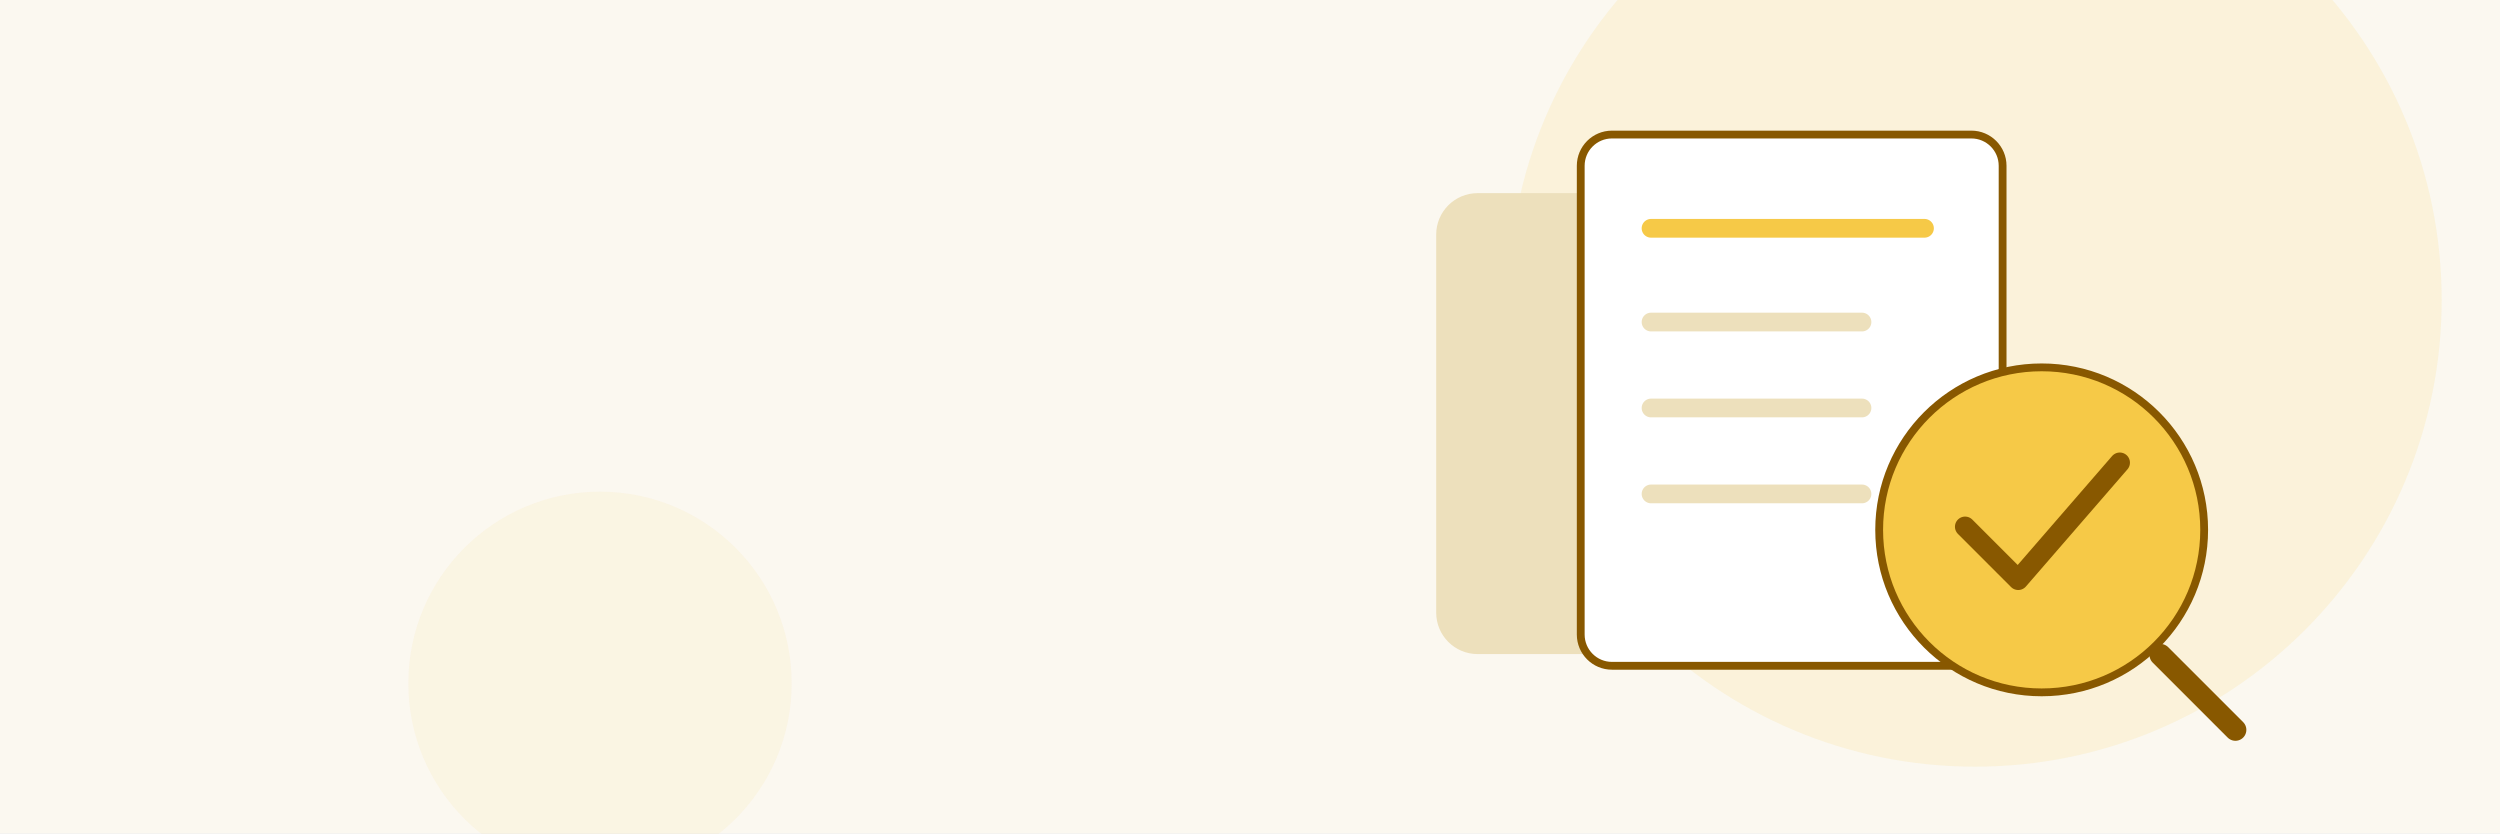
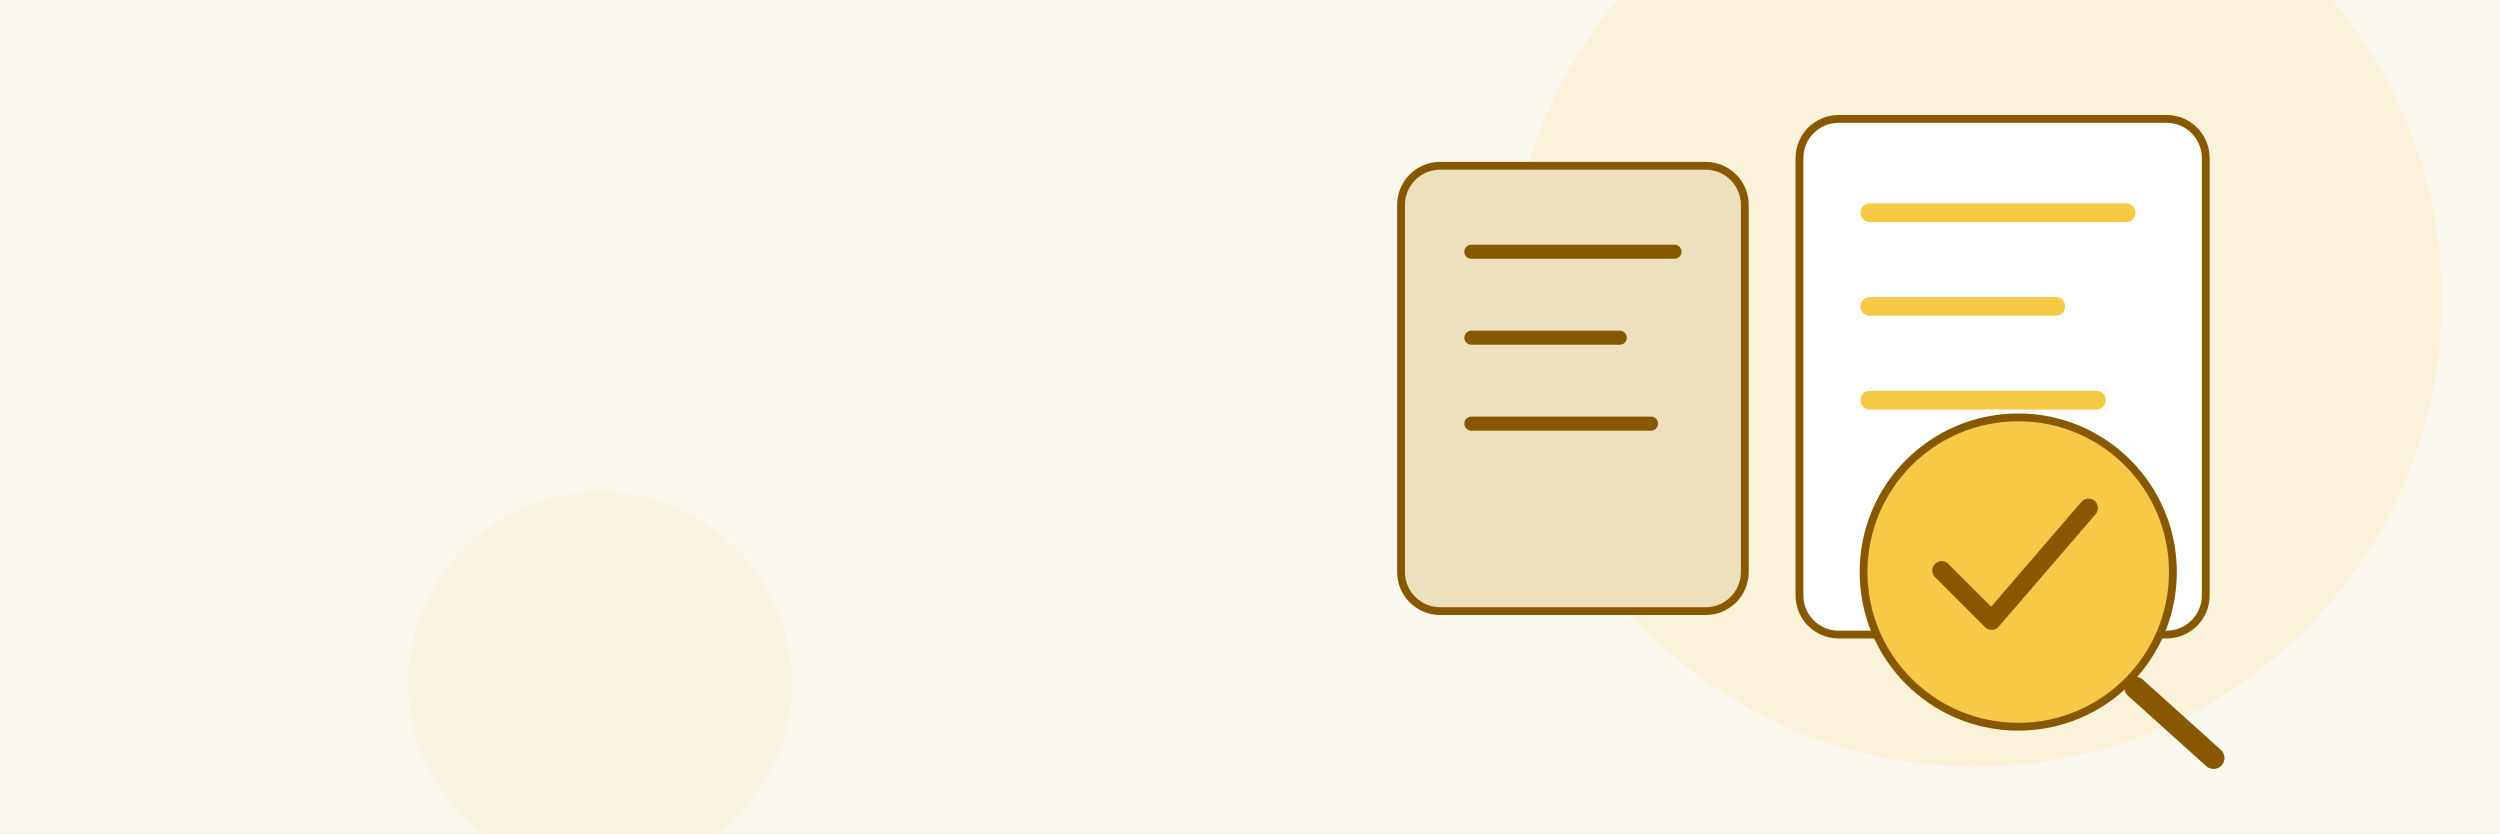
<svg xmlns="http://www.w3.org/2000/svg" viewBox="0 0 1440 480" width="1440" height="480" role="img">
  <rect width="1440" height="480" fill="#fbf8f0" />
  <circle cx="1137.6" cy="172.8" r="268.8" fill="#f6c947" opacity=".13" />
  <circle cx="345.6" cy="393.6" r="110.4" fill="#f6c947" opacity=".08" />
  <g transform="translate(1050 235) scale(0.9)">
-     <rect x="-245" y="-135" width="235" height="290" rx="24" fill="#ede0bc" stroke="#ede0bc" stroke-width="5" />
-     <rect x="-155" y="-175" width="270" height="340" rx="20" fill="white" stroke="#885800" stroke-width="5" />
-     <path d="M -110 -115 H 65" fill="none" stroke="#f6c947" stroke-width="12" stroke-linecap="round" stroke-linejoin="round" />
-     <path d="M -110 -55 H 25" fill="none" stroke="#ede0bc" stroke-width="12" stroke-linecap="round" stroke-linejoin="round" />
-     <path d="M -110 0 H 25" fill="none" stroke="#ede0bc" stroke-width="12" stroke-linecap="round" stroke-linejoin="round" />
-     <path d="M -110 55 H 25" fill="none" stroke="#ede0bc" stroke-width="12" stroke-linecap="round" stroke-linejoin="round" />
-     <circle cx="140" cy="78" r="104" fill="#f6c947" stroke="#885800" stroke-width="5" />
-     <path d="M 91 76 l 34 34 65 -75" fill="none" stroke="#885800" stroke-width="13" stroke-linecap="round" stroke-linejoin="round" />
-     <path d="M 216 158 l 48 48" fill="none" stroke="#885800" stroke-width="14" stroke-linecap="round" stroke-linejoin="round" />
+     <rect x="-270" y="-155" width="220" height="285" rx="25" fill="#ede0bc" stroke="#885800" stroke-width="5" />
+     <path d="M -225 -100 h 130 M -225 -45 h 95 M -225 10 h 115" fill="none" stroke="#885800" stroke-width="9" stroke-linecap="round" stroke-linejoin="round" />
+     <rect x="-15" y="-185" width="260" height="330" rx="25" fill="white" stroke="#885800" stroke-width="5" />
+     <path d="M 30 -125 h 164 M 30 -65 h 119 M 30 -5 h 145" fill="none" stroke="#f6c947" stroke-width="12" stroke-linecap="round" stroke-linejoin="round" />
+     <circle cx="125" cy="105" r="99" fill="#f6c947" stroke="#885800" stroke-width="5" />
+     <path d="M 76 104 l 32 32 62 -72" fill="none" stroke="#885800" stroke-width="12" stroke-linecap="round" stroke-linejoin="round" />
+     <path d="M 200 179 l 50 45" fill="none" stroke="#885800" stroke-width="14" stroke-linecap="round" stroke-linejoin="round" />
  </g>
</svg>
